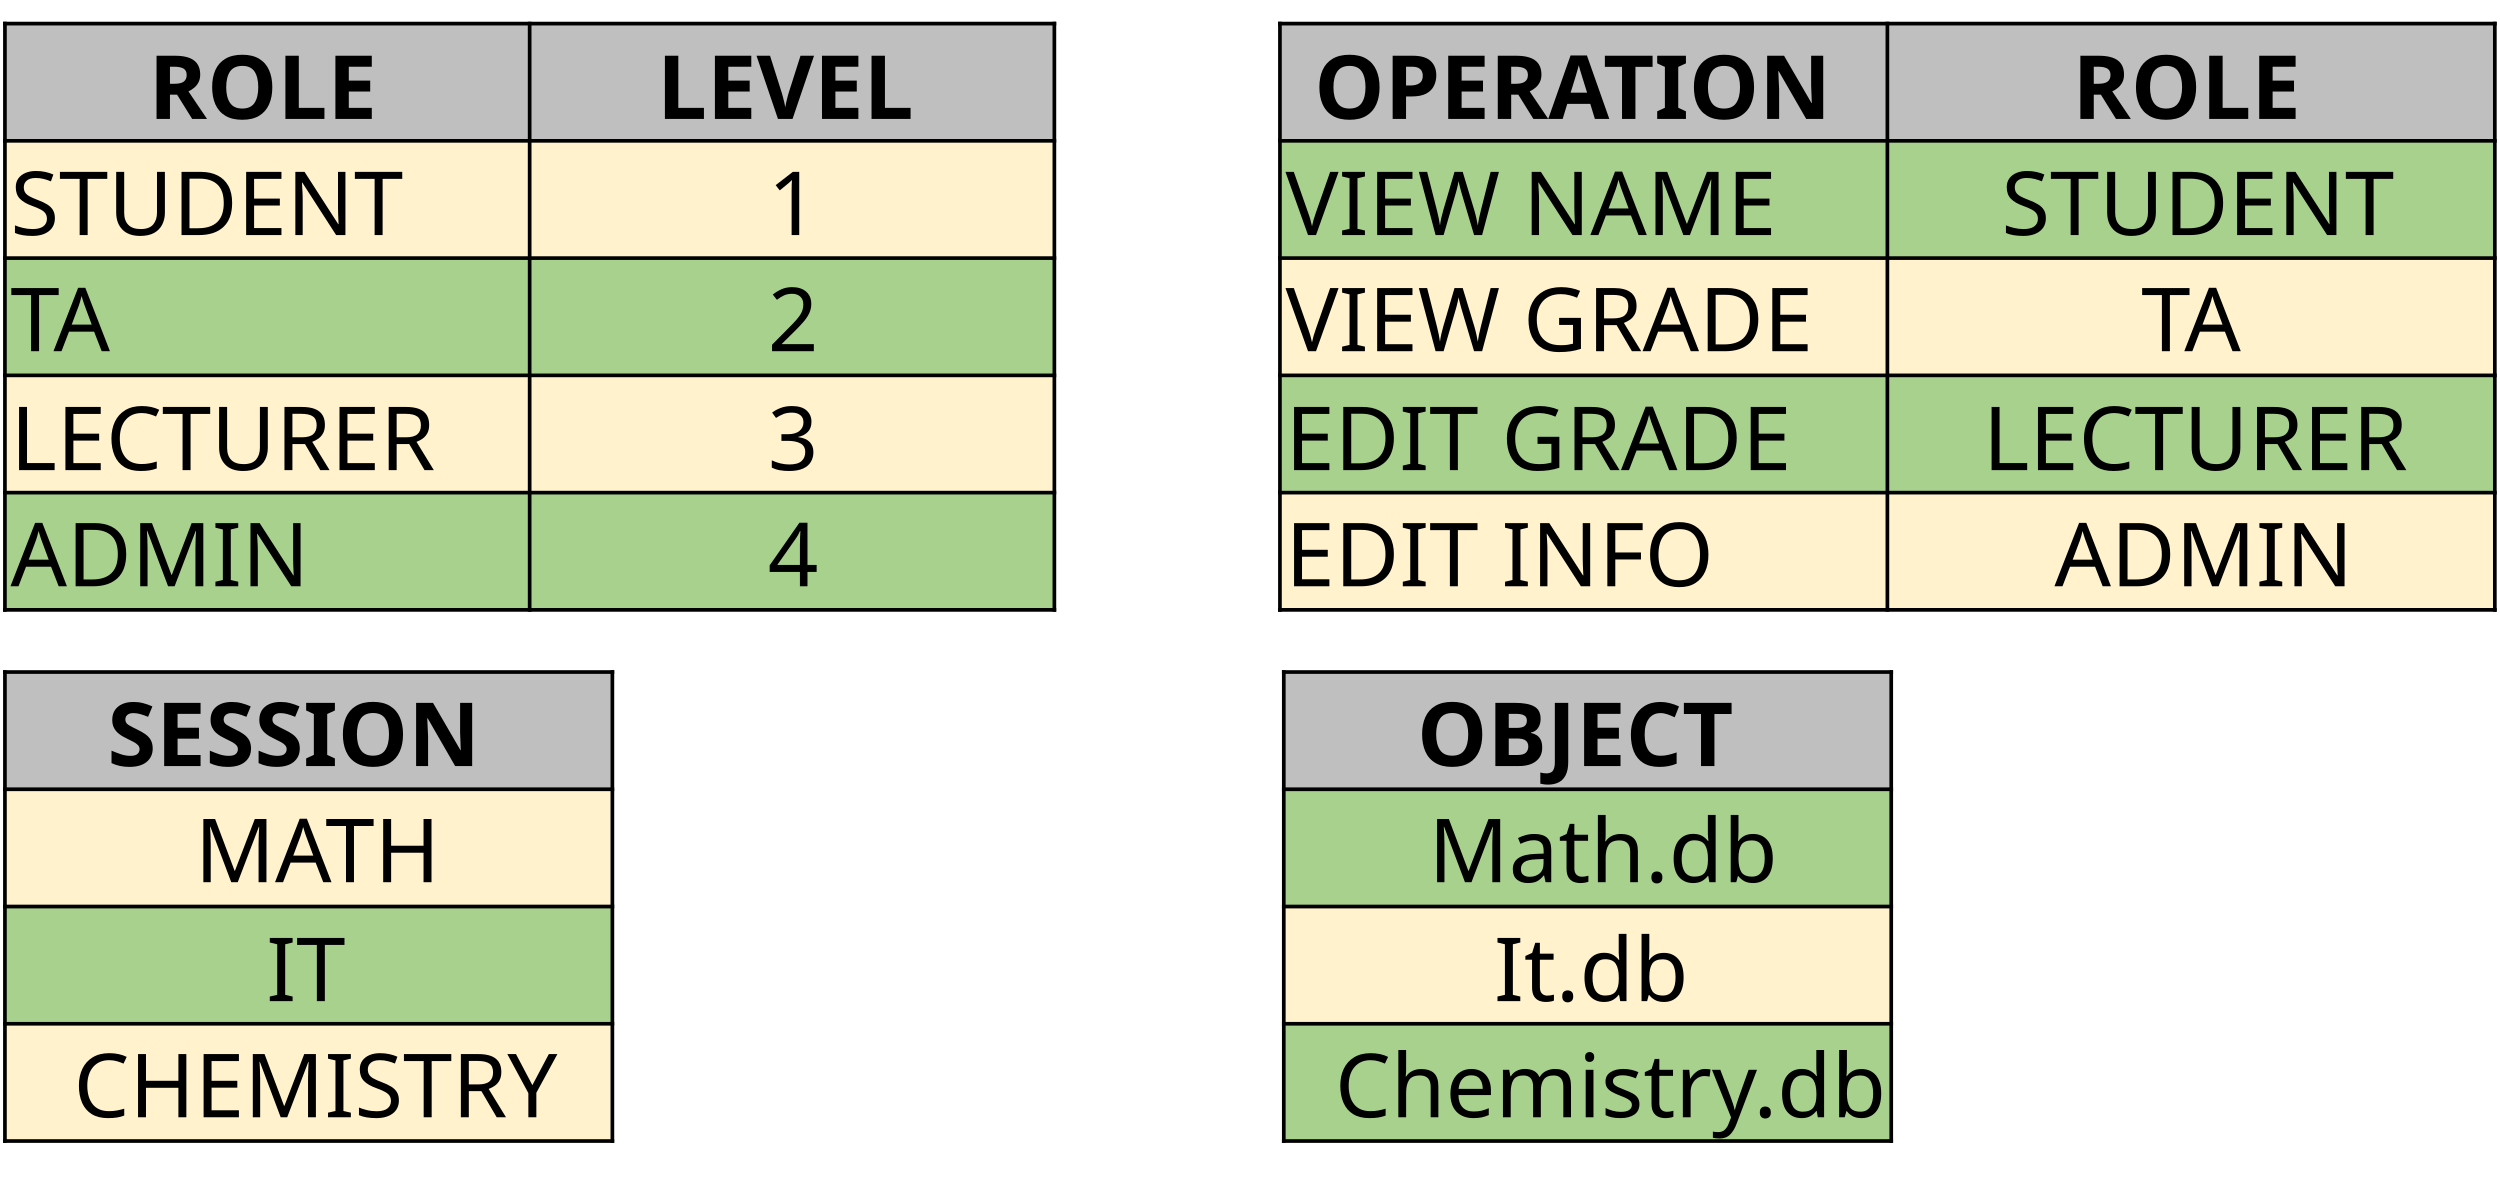
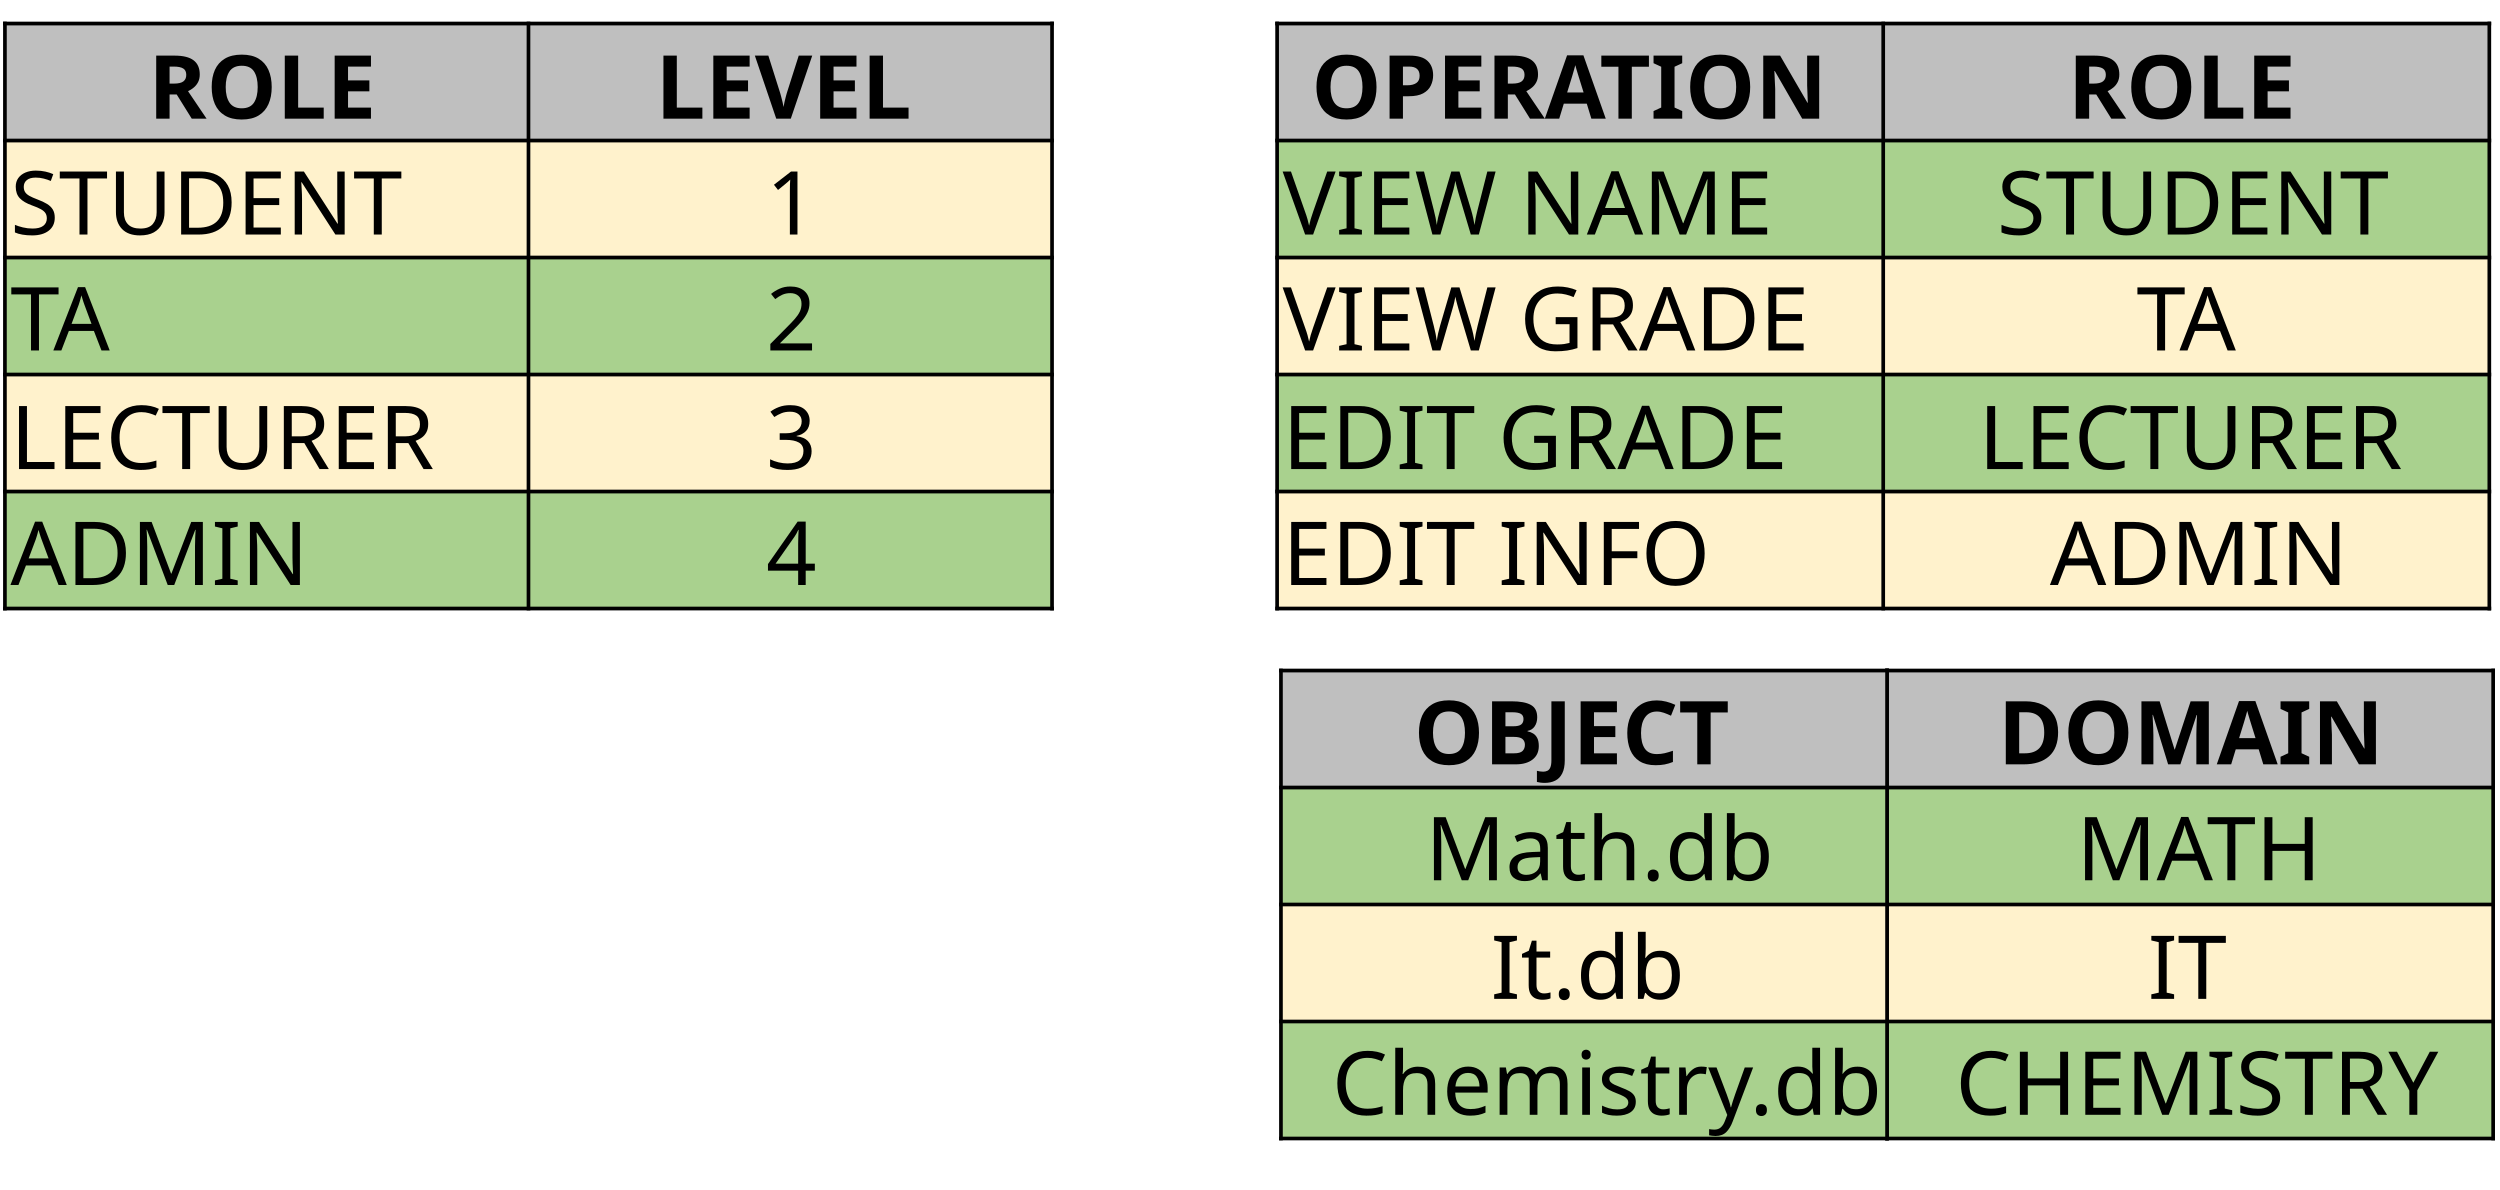
- <svg xmlns="http://www.w3.org/2000/svg" width="904" height="431" overflow="hidden">
+ <svg xmlns="http://www.w3.org/2000/svg" width="906" height="431" overflow="hidden">
  <defs>
    <clipPath id="clip0">
-       <rect x="133" y="117" width="904" height="431" />
+       <rect x="133" y="117" width="906" height="431" />
    </clipPath>
    <clipPath id="clip1">
      <rect x="134" y="54" width="191" height="270" />
    </clipPath>
    <clipPath id="clip2">
      <rect x="134" y="97" width="191" height="269" />
    </clipPath>
    <clipPath id="clip3">
      <rect x="134" y="139" width="191" height="270" />
    </clipPath>
    <clipPath id="clip4">
      <rect x="134" y="181" width="191" height="270" />
    </clipPath>
    <clipPath id="clip5">
      <rect x="595" y="12" width="221" height="270" />
    </clipPath>
    <clipPath id="clip6">
      <rect x="595" y="54" width="221" height="270" />
    </clipPath>
    <clipPath id="clip7">
      <rect x="595" y="97" width="221" height="269" />
    </clipPath>
    <clipPath id="clip8">
      <rect x="595" y="139" width="221" height="270" />
    </clipPath>
    <clipPath id="clip9">
      <rect x="595" y="181" width="221" height="270" />
    </clipPath>
    <clipPath id="clip10">
      <rect x="597" y="374" width="220" height="269" />
    </clipPath>
  </defs>
  <g clip-path="url(#clip0)" transform="translate(-133 -117)">
    <path d="M134.783 125.53 324.522 125.53 324.522 167.93 134.783 167.93Z" fill="#BFBFBF" fill-rule="evenodd" />
    <path d="M324.522 125.53 514.261 125.53 514.261 167.93 324.522 167.93Z" fill="#BFBFBF" fill-rule="evenodd" />
    <path d="M134.783 167.93 324.522 167.93 324.522 210.33 134.783 210.33Z" fill="#FFF2CC" fill-rule="evenodd" />
    <path d="M324.522 167.93 514.261 167.93 514.261 210.33 324.522 210.33Z" fill="#FFF2CC" fill-rule="evenodd" />
    <path d="M134.783 210.33 324.522 210.33 324.522 252.73 134.783 252.73Z" fill="#A9D18E" fill-rule="evenodd" />
    <path d="M324.522 210.33 514.261 210.33 514.261 252.73 324.522 252.73Z" fill="#A9D18E" fill-rule="evenodd" />
    <path d="M134.783 252.73 324.522 252.73 324.522 295.13 134.783 295.13Z" fill="#FFF2CC" fill-rule="evenodd" />
    <path d="M324.522 252.73 514.261 252.73 514.261 295.13 324.522 295.13Z" fill="#FFF2CC" fill-rule="evenodd" />
    <path d="M134.783 295.13 324.522 295.13 324.522 337.53 134.783 337.53Z" fill="#A9D18E" fill-rule="evenodd" />
    <path d="M324.522 295.13 514.261 295.13 514.261 337.53 324.522 337.53Z" fill="#A9D18E" fill-rule="evenodd" />
    <path d="M324.522 124.864 324.522 338.197" stroke="#000000" stroke-width="1.333" stroke-linejoin="round" stroke-miterlimit="10" fill="none" fill-rule="evenodd" />
    <path d="M134.116 167.93 514.928 167.93" stroke="#000000" stroke-width="1.333" stroke-linejoin="round" stroke-miterlimit="10" fill="none" fill-rule="evenodd" />
    <path d="M134.116 210.33 514.928 210.33" stroke="#000000" stroke-width="1.333" stroke-linejoin="round" stroke-miterlimit="10" fill="none" fill-rule="evenodd" />
    <path d="M134.116 252.73 514.928 252.73" stroke="#000000" stroke-width="1.333" stroke-linejoin="round" stroke-miterlimit="10" fill="none" fill-rule="evenodd" />
    <path d="M134.116 295.13 514.928 295.13" stroke="#000000" stroke-width="1.333" stroke-linejoin="round" stroke-miterlimit="10" fill="none" fill-rule="evenodd" />
    <path d="M134.783 124.864 134.783 338.197" stroke="#000000" stroke-width="1.333" stroke-linejoin="round" stroke-miterlimit="10" fill="none" fill-rule="evenodd" />
    <path d="M514.261 124.864 514.261 338.197" stroke="#000000" stroke-width="1.333" stroke-linejoin="round" stroke-miterlimit="10" fill="none" fill-rule="evenodd" />
    <path d="M134.116 125.53 514.928 125.53" stroke="#000000" stroke-width="1.333" stroke-linejoin="round" stroke-miterlimit="10" fill="none" fill-rule="evenodd" />
    <path d="M134.116 337.53 514.928 337.53" stroke="#000000" stroke-width="1.333" stroke-linejoin="round" stroke-miterlimit="10" fill="none" fill-rule="evenodd" />
    <text font-family="Tahoma,Tahoma_MSFontService,sans-serif" font-weight="700" font-size="32" transform="translate(186.736 160)">ROLE<tspan font-size="32" x="183.822" y="0">LEVEL</tspan>
    </text>
    <g clip-path="url(#clip1)">
      <text font-family="Tahoma,Tahoma_MSFontService,sans-serif" font-weight="400" font-size="32" transform="translate(136.783 202)">STUDENT</text>
    </g>
    <text font-family="Tahoma,Tahoma_MSFontService,sans-serif" font-weight="400" font-size="32" transform="translate(410.641 202)">1</text>
    <g clip-path="url(#clip2)">
      <text font-family="Tahoma,Tahoma_MSFontService,sans-serif" font-weight="400" font-size="32" transform="translate(136.783 244)">TA</text>
    </g>
    <text font-family="Tahoma,Tahoma_MSFontService,sans-serif" font-weight="400" font-size="32" transform="translate(410.641 244)">2</text>
    <g clip-path="url(#clip3)">
      <text font-family="Tahoma,Tahoma_MSFontService,sans-serif" font-weight="400" font-size="32" transform="translate(136.783 287)">LECTURER</text>
    </g>
    <text font-family="Tahoma,Tahoma_MSFontService,sans-serif" font-weight="400" font-size="32" transform="translate(410.641 287)">3</text>
    <g clip-path="url(#clip4)">
      <text font-family="Tahoma,Tahoma_MSFontService,sans-serif" font-weight="400" font-size="32" transform="translate(136.783 329)">ADMIN</text>
    </g>
    <text font-family="Tahoma,Tahoma_MSFontService,sans-serif" font-weight="400" font-size="32" transform="translate(410.641 329)">4</text>
    <path d="M595.826 125.53 815.478 125.53 815.478 167.93 595.826 167.93Z" fill="#BFBFBF" fill-rule="evenodd" />
    <path d="M815.478 125.53 1035.13 125.53 1035.13 167.93 815.478 167.93Z" fill="#BFBFBF" fill-rule="evenodd" />
    <path d="M595.826 167.93 815.478 167.93 815.478 210.33 595.826 210.33Z" fill="#A9D18E" fill-rule="evenodd" />
    <path d="M815.478 167.93 1035.13 167.93 1035.13 210.33 815.478 210.33Z" fill="#A9D18E" fill-rule="evenodd" />
    <path d="M595.826 210.33 815.478 210.33 815.478 252.73 595.826 252.73Z" fill="#FFF2CC" fill-rule="evenodd" />
    <path d="M815.478 210.33 1035.13 210.33 1035.13 252.73 815.478 252.73Z" fill="#FFF2CC" fill-rule="evenodd" />
    <path d="M595.826 252.73 815.478 252.73 815.478 295.13 595.826 295.13Z" fill="#A9D18E" fill-rule="evenodd" />
    <path d="M815.478 252.73 1035.13 252.73 1035.13 295.13 815.478 295.13Z" fill="#A9D18E" fill-rule="evenodd" />
    <path d="M595.826 295.13 815.478 295.13 815.478 337.53 595.826 337.53Z" fill="#FFF2CC" fill-rule="evenodd" />
    <path d="M815.478 295.13 1035.13 295.13 1035.13 337.53 815.478 337.53Z" fill="#FFF2CC" fill-rule="evenodd" />
    <path d="M815.478 124.864 815.478 338.197" stroke="#000000" stroke-width="1.333" stroke-linejoin="round" stroke-miterlimit="10" fill="none" fill-rule="evenodd" />
    <path d="M595.159 167.93 1035.8 167.93" stroke="#000000" stroke-width="1.333" stroke-linejoin="round" stroke-miterlimit="10" fill="none" fill-rule="evenodd" />
    <path d="M595.159 210.33 1035.8 210.33" stroke="#000000" stroke-width="1.333" stroke-linejoin="round" stroke-miterlimit="10" fill="none" fill-rule="evenodd" />
    <path d="M595.159 252.73 1035.8 252.73" stroke="#000000" stroke-width="1.333" stroke-linejoin="round" stroke-miterlimit="10" fill="none" fill-rule="evenodd" />
    <path d="M595.159 295.13 1035.8 295.13" stroke="#000000" stroke-width="1.333" stroke-linejoin="round" stroke-miterlimit="10" fill="none" fill-rule="evenodd" />
    <path d="M595.826 124.864 595.826 338.197" stroke="#000000" stroke-width="1.333" stroke-linejoin="round" stroke-miterlimit="10" fill="none" fill-rule="evenodd" />
    <path d="M1035.13 124.864 1035.13 338.197" stroke="#000000" stroke-width="1.333" stroke-linejoin="round" stroke-miterlimit="10" fill="none" fill-rule="evenodd" />
    <path d="M595.159 125.53 1035.8 125.53" stroke="#000000" stroke-width="1.333" stroke-linejoin="round" stroke-miterlimit="10" fill="none" fill-rule="evenodd" />
    <path d="M595.159 337.53 1035.8 337.53" stroke="#000000" stroke-width="1.333" stroke-linejoin="round" stroke-miterlimit="10" fill="none" fill-rule="evenodd" />
    <g clip-path="url(#clip5)">
      <text font-family="Tahoma,Tahoma_MSFontService,sans-serif" font-weight="700" font-size="32" transform="translate(608.235 160)">OPERATION</text>
    </g>
    <text font-family="Tahoma,Tahoma_MSFontService,sans-serif" font-weight="700" font-size="32" transform="translate(882.388 160)">ROLE</text>
    <g clip-path="url(#clip6)">
      <text font-family="Tahoma,Tahoma_MSFontService,sans-serif" font-weight="400" font-size="32" transform="translate(597.826 202)">VIEW NAME</text>
    </g>
    <text font-family="Tahoma,Tahoma_MSFontService,sans-serif" font-weight="400" font-size="32" transform="translate(856.721 202)">STUDENT</text>
    <g clip-path="url(#clip7)">
      <text font-family="Tahoma,Tahoma_MSFontService,sans-serif" font-weight="400" font-size="32" transform="translate(597.826 244)">VIEW GRADE</text>
    </g>
    <text font-family="Tahoma,Tahoma_MSFontService,sans-serif" font-weight="400" font-size="32" transform="translate(907.288 244)">TA</text>
    <g clip-path="url(#clip8)">
      <text font-family="Tahoma,Tahoma_MSFontService,sans-serif" font-weight="400" font-size="32" transform="translate(597.826 287)">EDIT GRADE</text>
    </g>
    <text font-family="Tahoma,Tahoma_MSFontService,sans-serif" font-weight="400" font-size="32" transform="translate(850.054 287)">LECTURER</text>
    <g clip-path="url(#clip9)">
      <text font-family="Tahoma,Tahoma_MSFontService,sans-serif" font-weight="400" font-size="32" transform="translate(597.826 329)">EDIT INFO</text>
    </g>
    <text font-family="Tahoma,Tahoma_MSFontService,sans-serif" font-weight="400" font-size="32" transform="translate(875.888 329)">ADMIN</text>
-     <path d="M134.783 360 354.435 360 354.435 402.4 134.783 402.4Z" fill="#BFBFBF" fill-rule="evenodd" />
-     <path d="M134.783 402.4 354.435 402.4 354.435 444.8 134.783 444.8Z" fill="#FFF2CC" fill-rule="evenodd" />
-     <path d="M134.783 444.8 354.435 444.8 354.435 487.2 134.783 487.2Z" fill="#A9D18E" fill-rule="evenodd" />
-     <path d="M134.783 487.2 354.435 487.2 354.435 529.6 134.783 529.6Z" fill="#FFF2CC" fill-rule="evenodd" />
-     <path d="M134.116 402.4 355.102 402.4" stroke="#000000" stroke-width="1.333" stroke-linejoin="round" stroke-miterlimit="10" fill="none" fill-rule="evenodd" />
-     <path d="M134.116 444.8 355.102 444.8" stroke="#000000" stroke-width="1.333" stroke-linejoin="round" stroke-miterlimit="10" fill="none" fill-rule="evenodd" />
-     <path d="M134.116 487.2 355.102 487.2" stroke="#000000" stroke-width="1.333" stroke-linejoin="round" stroke-miterlimit="10" fill="none" fill-rule="evenodd" />
-     <path d="M134.783 359.333 134.783 530.267" stroke="#000000" stroke-width="1.333" stroke-linejoin="round" stroke-miterlimit="10" fill="none" fill-rule="evenodd" />
-     <path d="M354.435 359.333 354.435 530.267" stroke="#000000" stroke-width="1.333" stroke-linejoin="round" stroke-miterlimit="10" fill="none" fill-rule="evenodd" />
-     <path d="M134.116 360 355.102 360" stroke="#000000" stroke-width="1.333" stroke-linejoin="round" stroke-miterlimit="10" fill="none" fill-rule="evenodd" />
-     <path d="M134.116 529.6 355.102 529.6" stroke="#000000" stroke-width="1.333" stroke-linejoin="round" stroke-miterlimit="10" fill="none" fill-rule="evenodd" />
-     <text font-family="Tahoma,Tahoma_MSFontService,sans-serif" font-weight="700" font-size="32" transform="translate(171.859 394)">SESSION<tspan font-weight="400" font-size="32" x="31.567" y="42">MATH</tspan>
-       <tspan font-weight="400" font-size="32" x="57.417" y="85">IT</tspan>
-       <tspan font-weight="400" font-size="32" x="-12.277" y="127">CHEMISTRY</tspan>
+     <path d="M816.87 360 1036.52 360 1036.52 402.4 816.87 402.4Z" fill="#BFBFBF" fill-rule="evenodd" />
+     <path d="M816.87 402.4 1036.52 402.4 1036.52 444.8 816.87 444.8Z" fill="#A9D18E" fill-rule="evenodd" />
+     <path d="M816.87 444.8 1036.52 444.8 1036.52 487.2 816.87 487.2Z" fill="#FFF2CC" fill-rule="evenodd" />
+     <path d="M816.87 487.2 1036.52 487.2 1036.52 529.6 816.87 529.6Z" fill="#A9D18E" fill-rule="evenodd" />
+     <path d="M816.203 402.4 1037.19 402.4" stroke="#000000" stroke-width="1.333" stroke-linejoin="round" stroke-miterlimit="10" fill="none" fill-rule="evenodd" />
+     <path d="M816.203 444.8 1037.19 444.8" stroke="#000000" stroke-width="1.333" stroke-linejoin="round" stroke-miterlimit="10" fill="none" fill-rule="evenodd" />
+     <path d="M816.203 487.2 1037.19 487.2" stroke="#000000" stroke-width="1.333" stroke-linejoin="round" stroke-miterlimit="10" fill="none" fill-rule="evenodd" />
+     <path d="M816.87 359.333 816.87 530.267" stroke="#000000" stroke-width="1.333" stroke-linejoin="round" stroke-miterlimit="10" fill="none" fill-rule="evenodd" />
+     <path d="M1036.52 359.333 1036.52 530.267" stroke="#000000" stroke-width="1.333" stroke-linejoin="round" stroke-miterlimit="10" fill="none" fill-rule="evenodd" />
+     <path d="M816.203 360 1037.19 360" stroke="#000000" stroke-width="1.333" stroke-linejoin="round" stroke-miterlimit="10" fill="none" fill-rule="evenodd" />
+     <path d="M816.203 529.6 1037.19 529.6" stroke="#000000" stroke-width="1.333" stroke-linejoin="round" stroke-miterlimit="10" fill="none" fill-rule="evenodd" />
+     <text font-family="Tahoma,Tahoma_MSFontService,sans-serif" font-weight="700" font-size="32" transform="translate(857.029 394)">DOMAIN<tspan font-weight="400" font-size="32" x="28.483" y="42">MATH</tspan>
+       <tspan font-weight="400" font-size="32" x="54.333" y="85">IT</tspan>
+       <tspan font-weight="400" font-size="32" x="-15.36" y="127">CHEMISTRY</tspan>
    </text>
    <path d="M597.217 360 816.87 360 816.87 402.4 597.217 402.4Z" fill="#BFBFBF" fill-rule="evenodd" />
    <path d="M597.217 402.4 816.87 402.4 816.87 444.8 597.217 444.8Z" fill="#A9D18E" fill-rule="evenodd" />
    <path d="M597.217 444.8 816.87 444.8 816.87 487.2 597.217 487.2Z" fill="#FFF2CC" fill-rule="evenodd" />
    <path d="M597.217 487.2 816.87 487.2 816.87 529.6 597.217 529.6Z" fill="#A9D18E" fill-rule="evenodd" />
    <path d="M596.551 402.4 817.536 402.4" stroke="#000000" stroke-width="1.333" stroke-linejoin="round" stroke-miterlimit="10" fill="none" fill-rule="evenodd" />
    <path d="M596.551 444.8 817.536 444.8" stroke="#000000" stroke-width="1.333" stroke-linejoin="round" stroke-miterlimit="10" fill="none" fill-rule="evenodd" />
    <path d="M596.551 487.2 817.536 487.2" stroke="#000000" stroke-width="1.333" stroke-linejoin="round" stroke-miterlimit="10" fill="none" fill-rule="evenodd" />
    <path d="M597.217 359.333 597.217 530.267" stroke="#000000" stroke-width="1.333" stroke-linejoin="round" stroke-miterlimit="10" fill="none" fill-rule="evenodd" />
    <path d="M816.87 359.333 816.87 530.267" stroke="#000000" stroke-width="1.333" stroke-linejoin="round" stroke-miterlimit="10" fill="none" fill-rule="evenodd" />
    <path d="M596.551 360 817.536 360" stroke="#000000" stroke-width="1.333" stroke-linejoin="round" stroke-miterlimit="10" fill="none" fill-rule="evenodd" />
    <path d="M596.551 529.6 817.536 529.6" stroke="#000000" stroke-width="1.333" stroke-linejoin="round" stroke-miterlimit="10" fill="none" fill-rule="evenodd" />
    <text font-family="Tahoma,Tahoma_MSFontService,sans-serif" font-weight="700" font-size="32" transform="translate(645.377 394)">OBJECT<tspan font-weight="400" font-size="32" x="4.167" y="42">Math.db</tspan>
      <tspan font-weight="400" font-size="32" x="27.833" y="85">It.db</tspan>
    </text>
    <g clip-path="url(#clip10)">
      <text font-family="Tahoma,Tahoma_MSFontService,sans-serif" font-weight="400" font-size="32" transform="translate(615.7 521)">Chemistry.db</text>
    </g>
  </g>
</svg>
